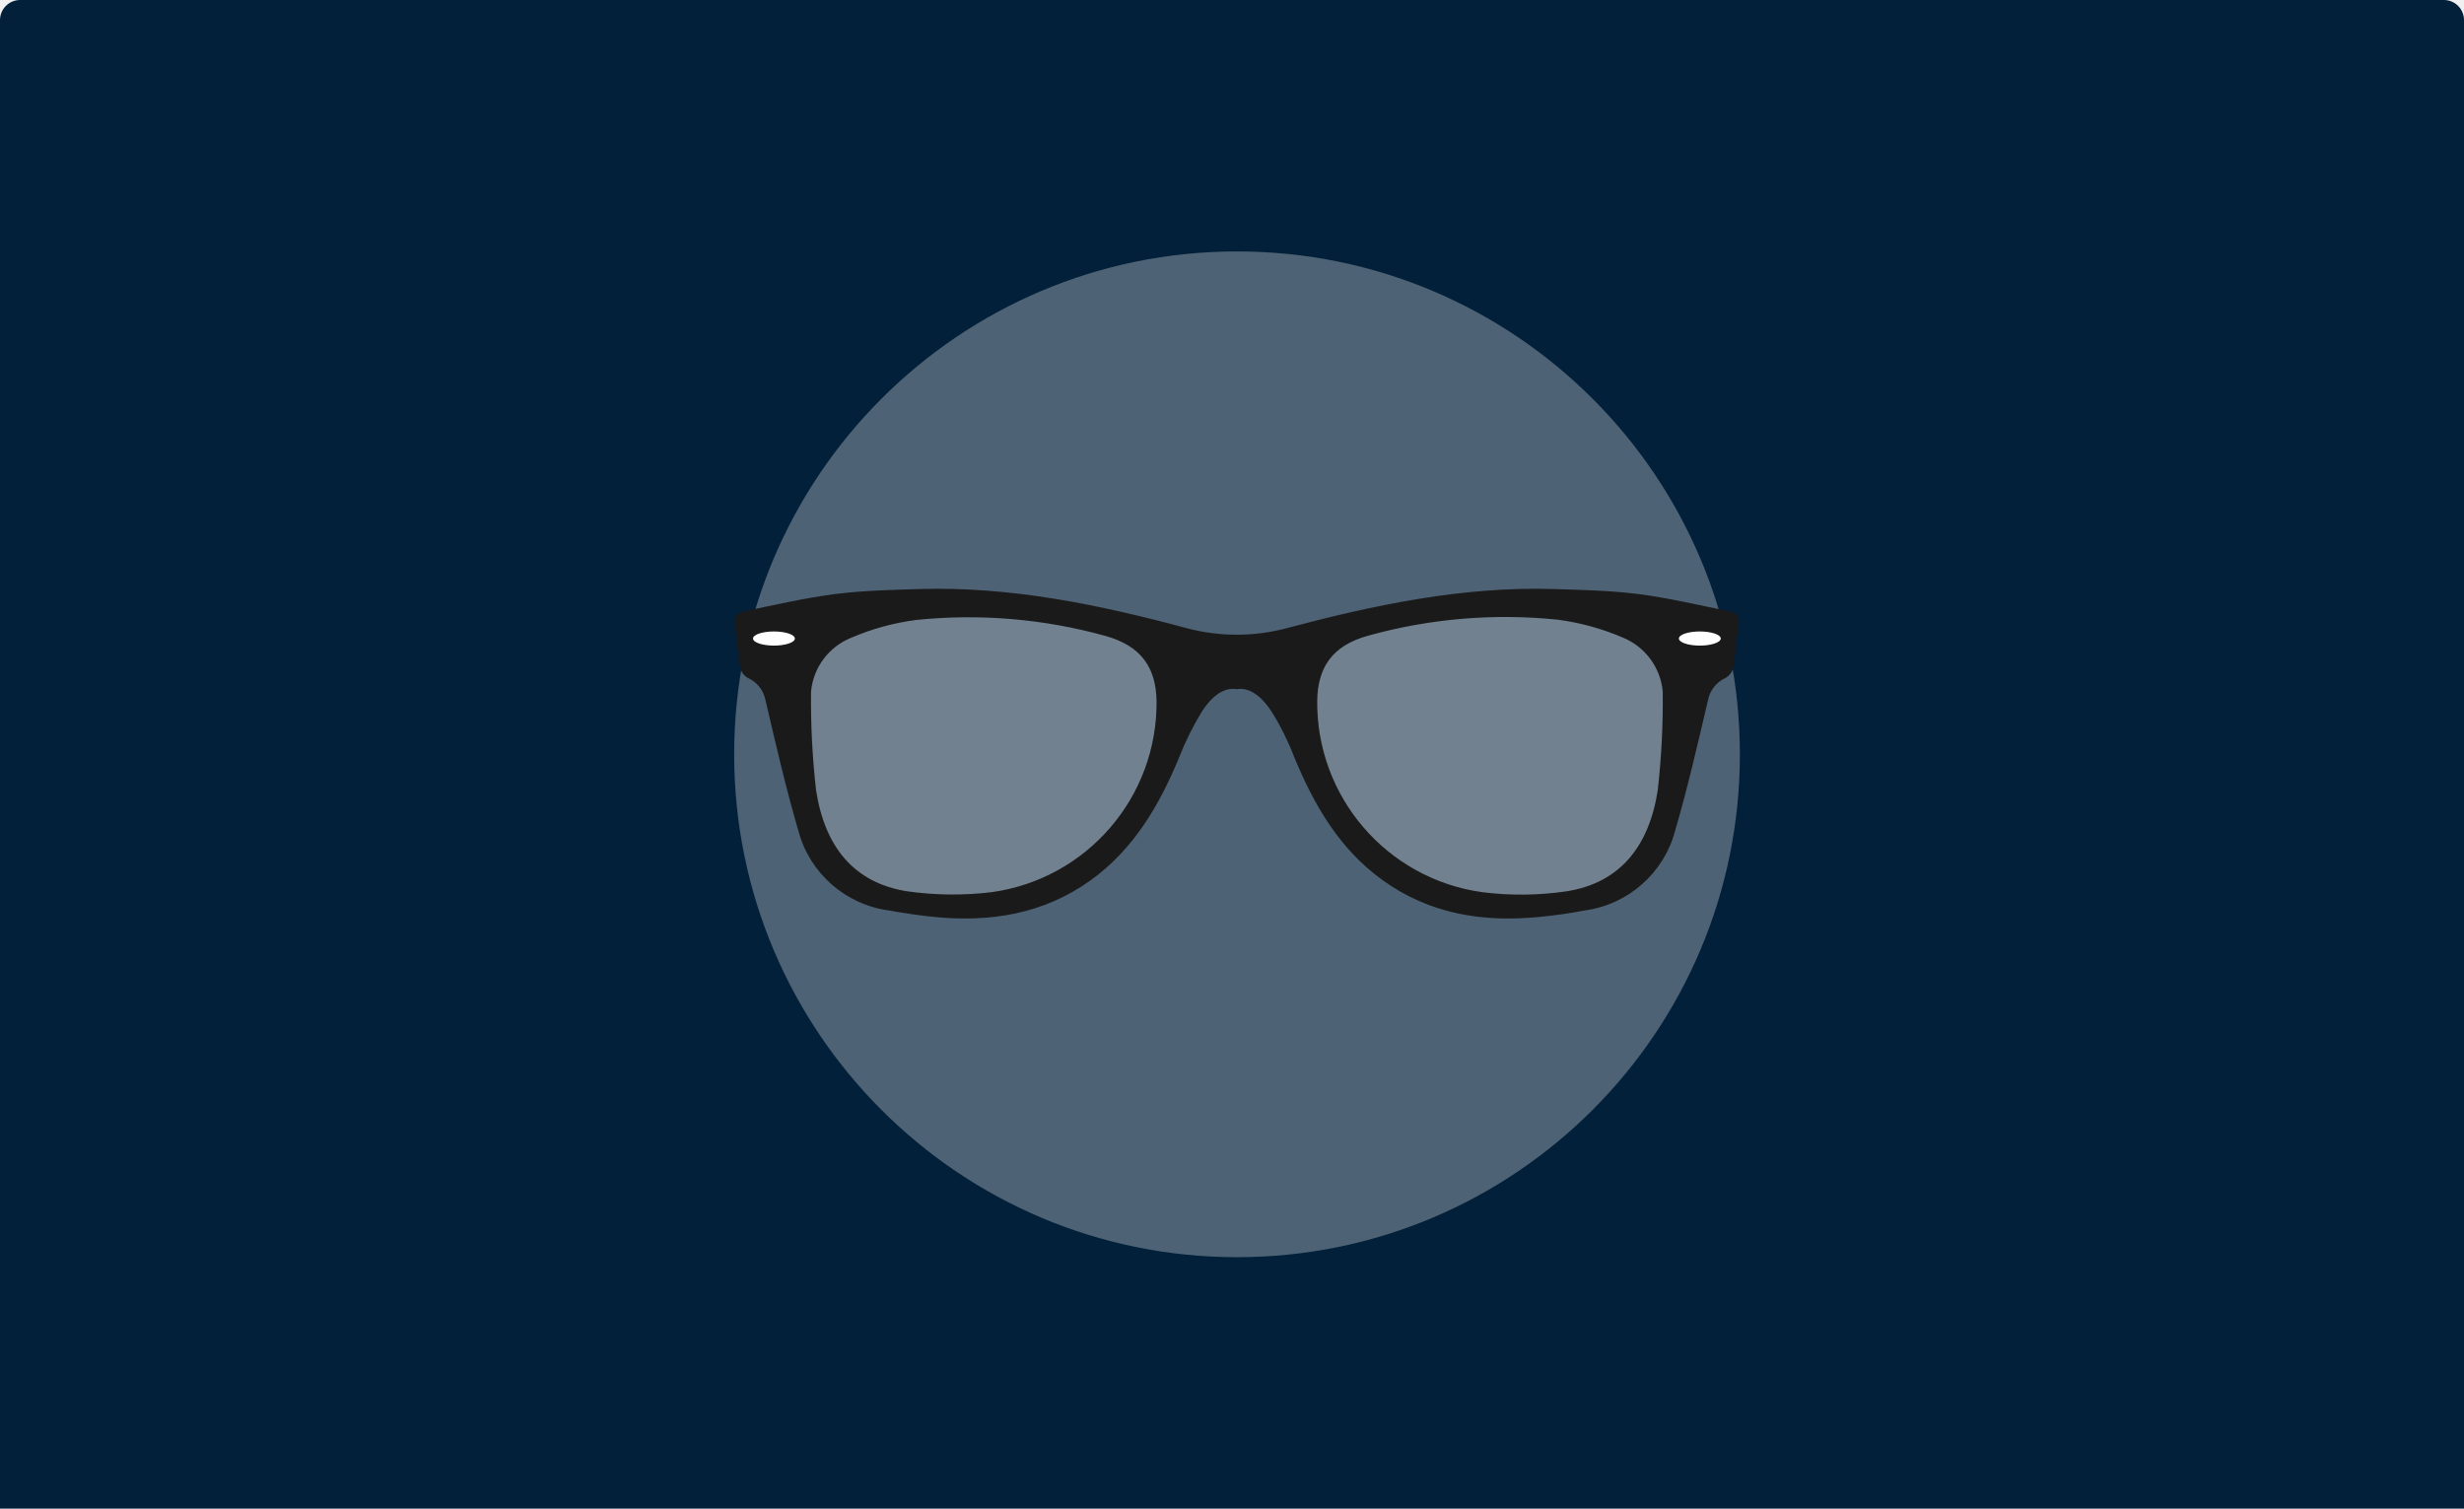
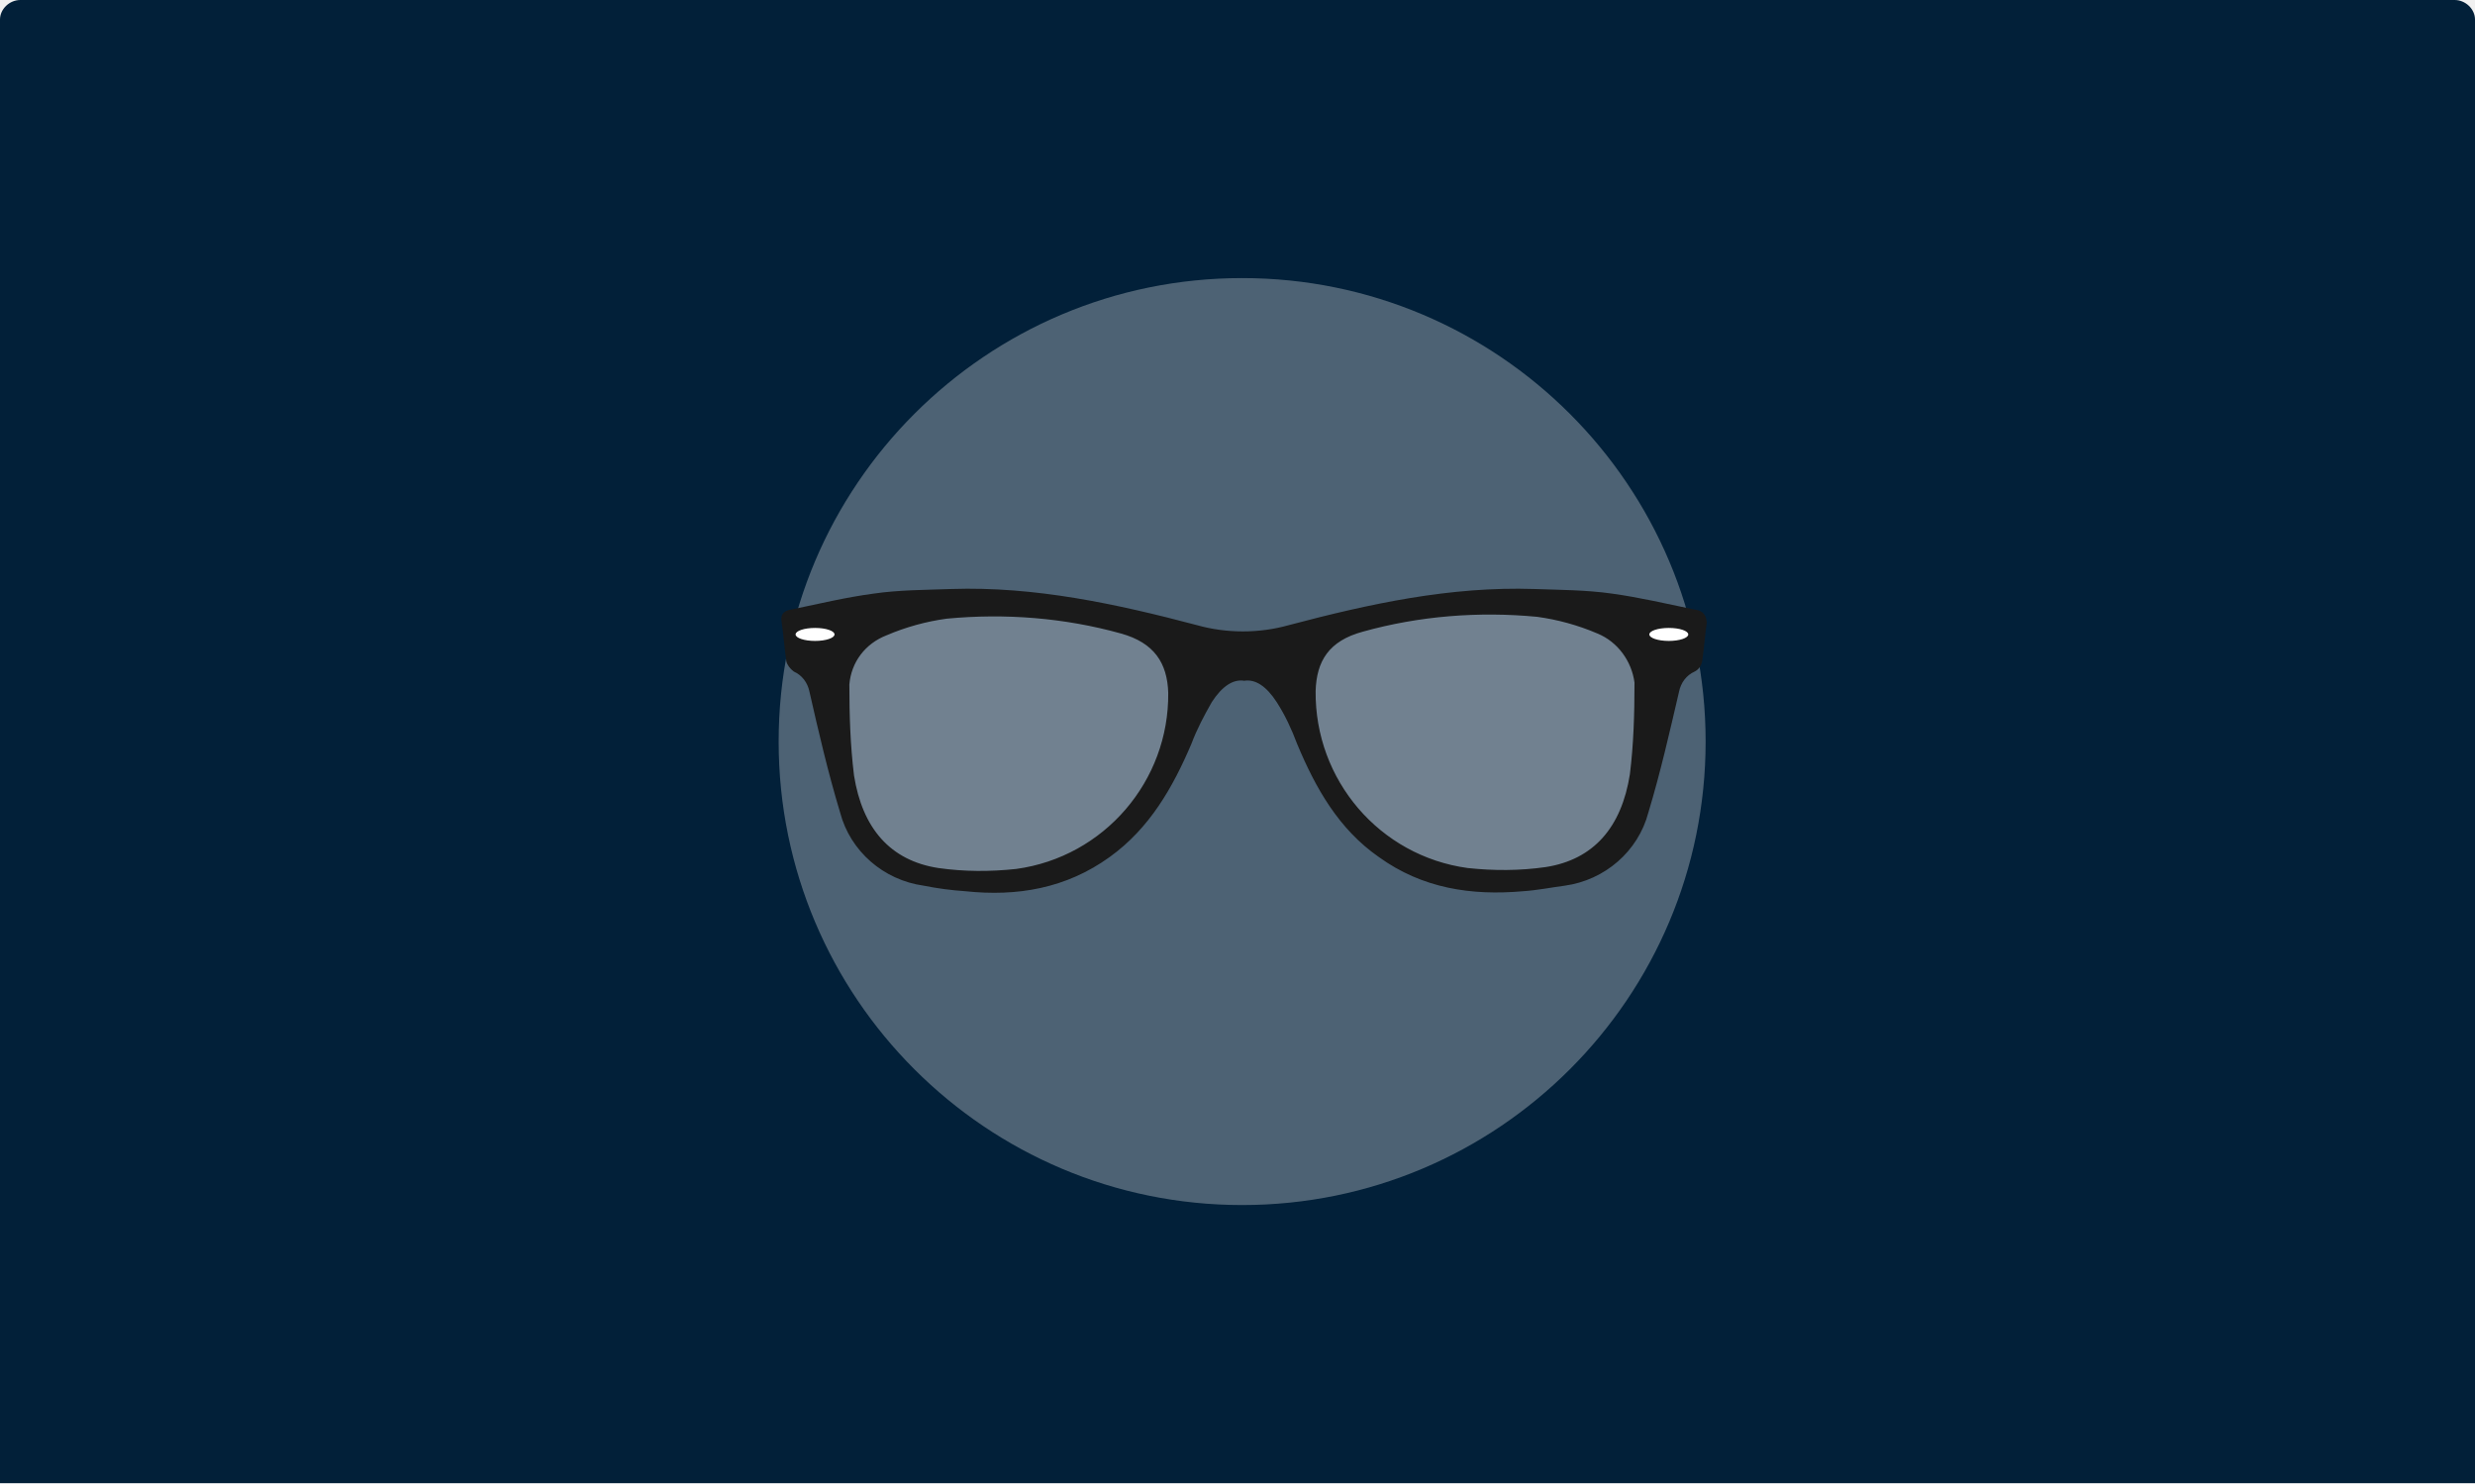
- <svg xmlns="http://www.w3.org/2000/svg" viewBox="-280 1671 245 150">
-   <defs>
-     <style>.a{fill:#022039;}.b,.c,.e{fill:#fff;}.b{opacity:0.3;}.c,.d{fill-rule:evenodd;}.c{opacity:0.2;}.d{fill:#1a1a1a;}</style>
-   </defs>
-   <path class="a" d="M2,0H243a2,2,0,0,1,2,2V150a0,0,0,0,1,0,0H0a0,0,0,0,1,0,0V2A2,2,0,0,1,2,0Z" transform="translate(-280 1671)" />
+ <svg xmlns="http://www.w3.org/2000/svg" version="1.1" id="Layer_1" x="0px" y="0px" viewBox="0 0 267 160" style="enable-background:new 0 0 267 160;" xml:space="preserve">
+   <style type="text/css">
+ 	.st0{fill:#022039;}
+ 	.st1{opacity:0.3;fill:#FFFFFF;enable-background:new    ;}
+ 	.st2{opacity:0.2;fill:#FFFFFF;enable-background:new    ;}
+ 	.st3{fill:#1A1A1A;}
+ 	.st4{fill:#FFFFFF;}
+ </style>
+   <path class="st0" d="M2.2,0h262.6c1.2,0,2.2,1,2.2,2.1V160l0,0H0l0,0V2.1C0,1,1,0,2.2,0z" />
  <g transform="translate(-207 1696)">
-     <circle class="b" cx="50" cy="50" r="50" transform="translate(0 0)" />
+     <circle class="st1" cx="341" cy="-1616" r="50" />
    <g transform="translate(0.028 33.542)">
-       <path class="c" d="M212.355,150.567a32.686,32.686,0,0,0,8.787-.088c5.419-.849,8.553-4.511,9.49-10.516a87.145,87.145,0,0,0,.527-10.281,6.725,6.725,0,0,0-4.13-5.595,25.216,25.216,0,0,0-6.8-1.875,53.251,53.251,0,0,0-19.713,1.67c-3.808,1.025-5.272,3.368-5.331,6.737A19.89,19.89,0,0,0,212.355,150.567Z" transform="translate(-138.042 -119.756)" />
-       <path class="c" d="M42.142,150.567a32.686,32.686,0,0,1-8.787-.088c-5.448-.849-8.582-4.511-9.49-10.516a87.145,87.145,0,0,1-.527-10.281,6.725,6.725,0,0,1,4.13-5.595,25.216,25.216,0,0,1,6.8-1.875,53.251,53.251,0,0,1,19.713,1.67c3.808,1.025,5.272,3.368,5.331,6.737C59.482,140.491,51.925,149.424,42.142,150.567Z" transform="translate(-16.511 -119.756)" />
-       <path class="d" d="M98.809,116.706c-2.929-.586-5.858-1.289-8.846-1.67-2.783-.351-5.624-.41-8.436-.5-9.051-.264-17.838,1.582-26.538,3.9a19.335,19.335,0,0,1-9.9,0c-8.7-2.343-17.487-4.159-26.538-3.9-2.812.088-5.653.146-8.436.5-2.958.381-5.888,1.054-8.846,1.67-.7.146-1.318.381-1.142,1.377.234,1.406.293,2.841.527,4.247a1.615,1.615,0,0,0,.791,1.054,3.039,3.039,0,0,1,1.728,2.168c1.025,4.364,2.021,8.729,3.281,13.035a10.8,10.8,0,0,0,8.992,7.909c1.494.264,3.017.5,4.511.644,5.595.557,10.9-.293,15.583-3.661,4.277-3.1,6.825-7.469,8.787-12.244a29.013,29.013,0,0,1,2.226-4.482c1.113-1.728,2.314-2.46,3.486-2.255,1.172-.205,2.373.557,3.486,2.255a26.616,26.616,0,0,1,2.226,4.482c1.963,4.774,4.511,9.168,8.787,12.244,4.657,3.368,9.959,4.218,15.583,3.661,1.523-.146,3.017-.352,4.511-.644a10.8,10.8,0,0,0,8.992-7.909c1.26-4.306,2.255-8.67,3.281-13.035a3.039,3.039,0,0,1,1.728-2.168,1.688,1.688,0,0,0,.791-1.054c.234-1.406.293-2.841.527-4.247C100.127,117.058,99.512,116.853,98.809,116.706Zm-73.14,27.973a32.312,32.312,0,0,1-8.407-.088c-5.185-.82-8.172-4.306-9.051-10.047a78.666,78.666,0,0,1-.5-9.813,6.391,6.391,0,0,1,3.954-5.331,24.107,24.107,0,0,1,6.5-1.787,50.855,50.855,0,0,1,18.8,1.582c3.632,1,5.038,3.222,5.1,6.444A19,19,0,0,1,25.669,144.679ZM91.9,134.544c-.879,5.712-3.866,9.227-9.051,10.047a31.067,31.067,0,0,1-8.407.088,19.031,19.031,0,0,1-16.4-19.069c.059-3.222,1.435-5.448,5.1-6.444a50.908,50.908,0,0,1,18.8-1.582,24.4,24.4,0,0,1,6.5,1.787,6.43,6.43,0,0,1,3.954,5.331A78.594,78.594,0,0,1,91.9,134.544Z" transform="translate(-0.096 -114.513)" />
-       <ellipse class="e" cx="2.08" cy="0.703" rx="2.08" ry="0.703" transform="translate(93.908 4.243)" />
-       <ellipse class="e" cx="2.08" cy="0.703" rx="2.08" ry="0.703" transform="translate(1.846 4.243)" />
+       <path class="st2" d="M365.3-1635.2c2.9,0.4,5.9,0.3,8.8-0.1c5.4-0.8,8.6-4.5,9.5-10.5c0.4-3.4,0.6-6.8,0.5-10.3    c-0.2-2.5-1.8-4.6-4.1-5.6c-2.2-0.9-4.5-1.6-6.8-1.9c-6.6-0.7-13.3-0.1-19.7,1.7c-3.8,1-5.3,3.4-5.3,6.7    C348-1645.1,355.4-1636.6,365.3-1635.2z" />
+       <path class="st2" d="M316.6-1635.2c-2.9,0.4-5.9,0.3-8.8-0.1c-5.4-0.8-8.6-4.5-9.5-10.5c-0.4-3.4-0.6-6.8-0.5-10.3    c0.2-2.5,1.8-4.6,4.1-5.6c2.2-0.9,4.5-1.6,6.8-1.9c6.6-0.7,13.3-0.1,19.7,1.7c3.8,1,5.3,3.4,5.3,6.7    C334-1645.3,326.4-1636.3,316.6-1635.2z" />
+       <path class="st3" d="M389.7-1663.8c-2.9-0.6-5.9-1.3-8.8-1.7c-2.8-0.4-5.6-0.4-8.4-0.5c-9.1-0.3-17.8,1.6-26.5,3.9    c-3.2,0.9-6.7,0.9-9.9,0c-8.7-2.3-17.5-4.2-26.5-3.9c-2.8,0.1-5.7,0.1-8.4,0.5c-3,0.4-5.9,1.1-8.8,1.7c-0.7,0.1-1.3,0.4-1.1,1.4    c0.2,1.4,0.3,2.8,0.5,4.2c0.1,0.4,0.4,0.8,0.8,1.1c0.9,0.4,1.5,1.2,1.7,2.2c1,4.4,2,8.7,3.3,13c1.1,4.2,4.7,7.3,9,7.9    c1.5,0.3,3,0.5,4.5,0.6c5.6,0.6,10.9-0.3,15.6-3.7c4.3-3.1,6.8-7.5,8.8-12.2c0.6-1.6,1.4-3.1,2.2-4.5c1.1-1.7,2.3-2.5,3.5-2.3    c1.2-0.2,2.4,0.6,3.5,2.3c0.9,1.4,1.6,2.9,2.2,4.5c2,4.8,4.5,9.2,8.8,12.2c4.7,3.4,10,4.2,15.6,3.7c1.5-0.1,3-0.4,4.5-0.6    c4.3-0.6,7.9-3.7,9-7.9c1.3-4.3,2.3-8.7,3.3-13c0.2-1,0.8-1.8,1.7-2.2c0.4-0.2,0.7-0.6,0.8-1.1c0.2-1.4,0.3-2.8,0.5-4.2    C391-1663.5,390.4-1663.7,389.7-1663.8z M316.6-1635.8c-2.8,0.3-5.6,0.3-8.4-0.1c-5.2-0.8-8.2-4.3-9.1-10    c-0.4-3.3-0.5-6.5-0.5-9.8c0.2-2.4,1.7-4.4,4-5.3c2.1-0.9,4.3-1.5,6.5-1.8c6.3-0.6,12.7-0.1,18.8,1.6c3.6,1,5,3.2,5.1,6.4    C333.1-1645.3,326.1-1637.1,316.6-1635.8z M382.8-1646c-0.9,5.7-3.9,9.2-9.1,10c-2.8,0.4-5.6,0.4-8.4,0.1    c-9.5-1.3-16.5-9.5-16.4-19.1c0.1-3.2,1.4-5.4,5.1-6.4c6.1-1.7,12.5-2.2,18.8-1.6c2.2,0.3,4.4,0.9,6.5,1.8c2.2,0.9,3.7,3,4,5.3    C383.3-1652.5,383.2-1649.2,382.8-1646z" />
+       <ellipse class="st4" cx="387" cy="-1661.1" rx="2.1" ry="0.7" />
+       <ellipse class="st4" cx="294.9" cy="-1661.1" rx="2.1" ry="0.7" />
    </g>
  </g>
</svg>
